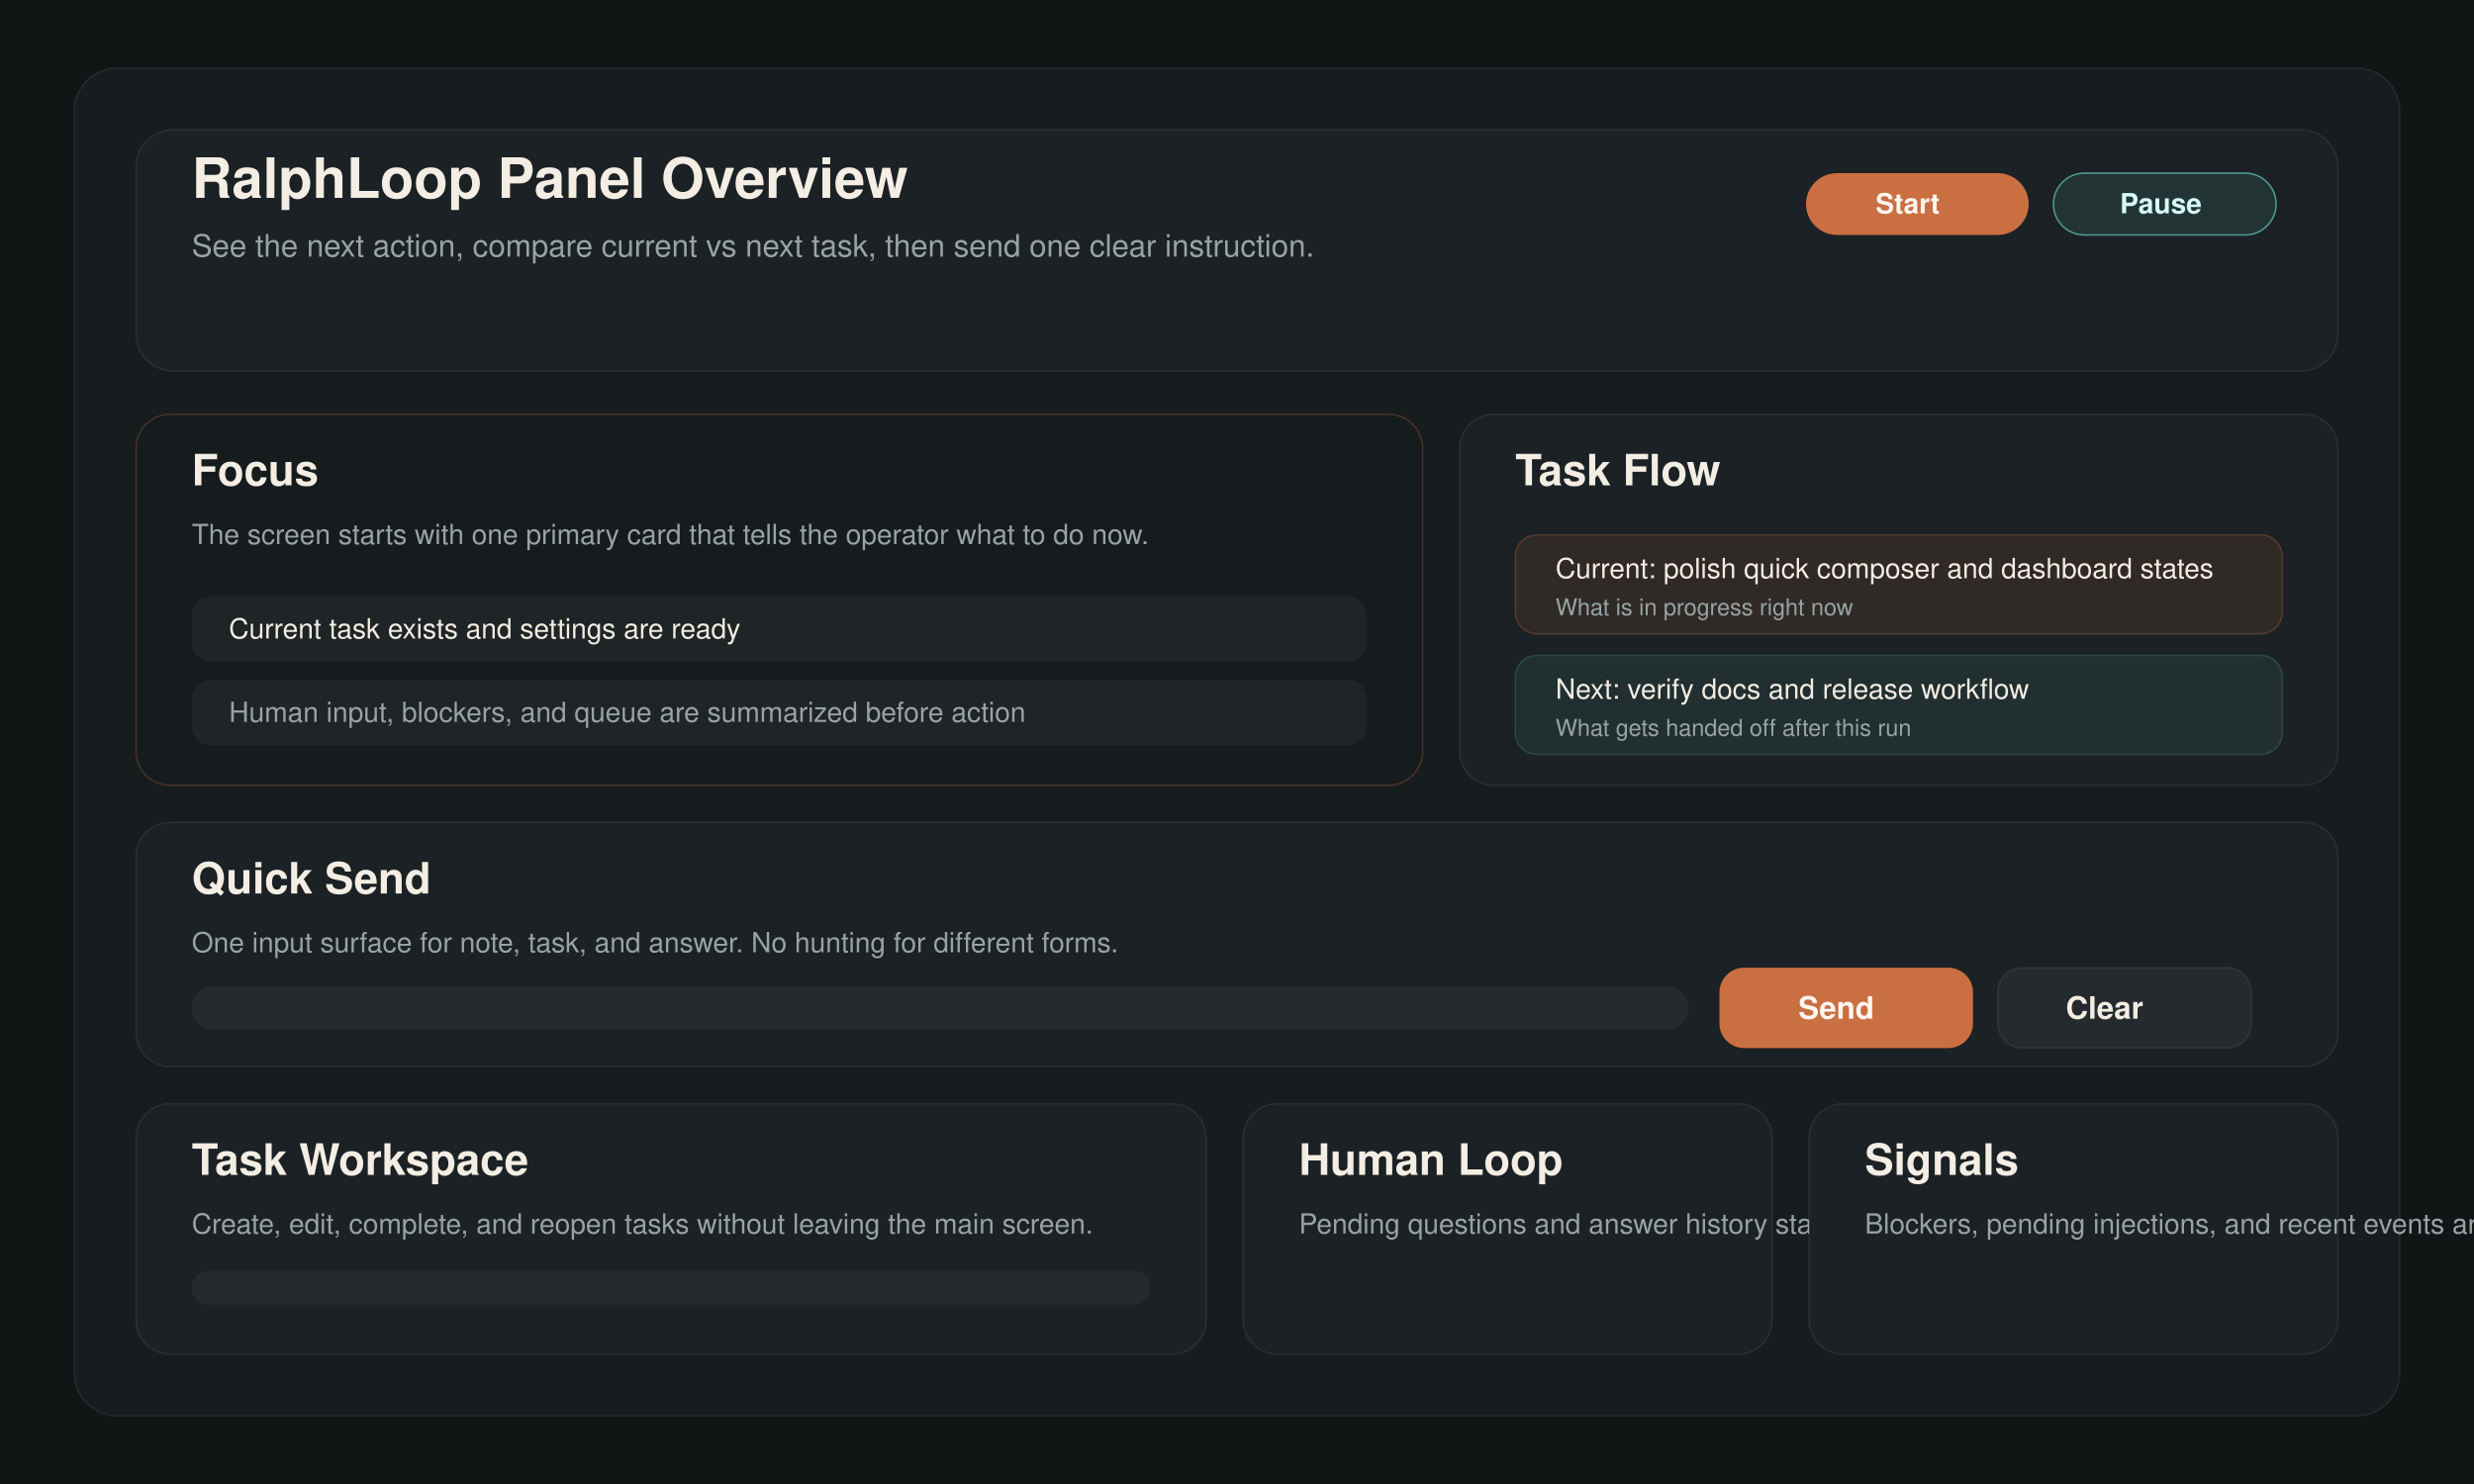
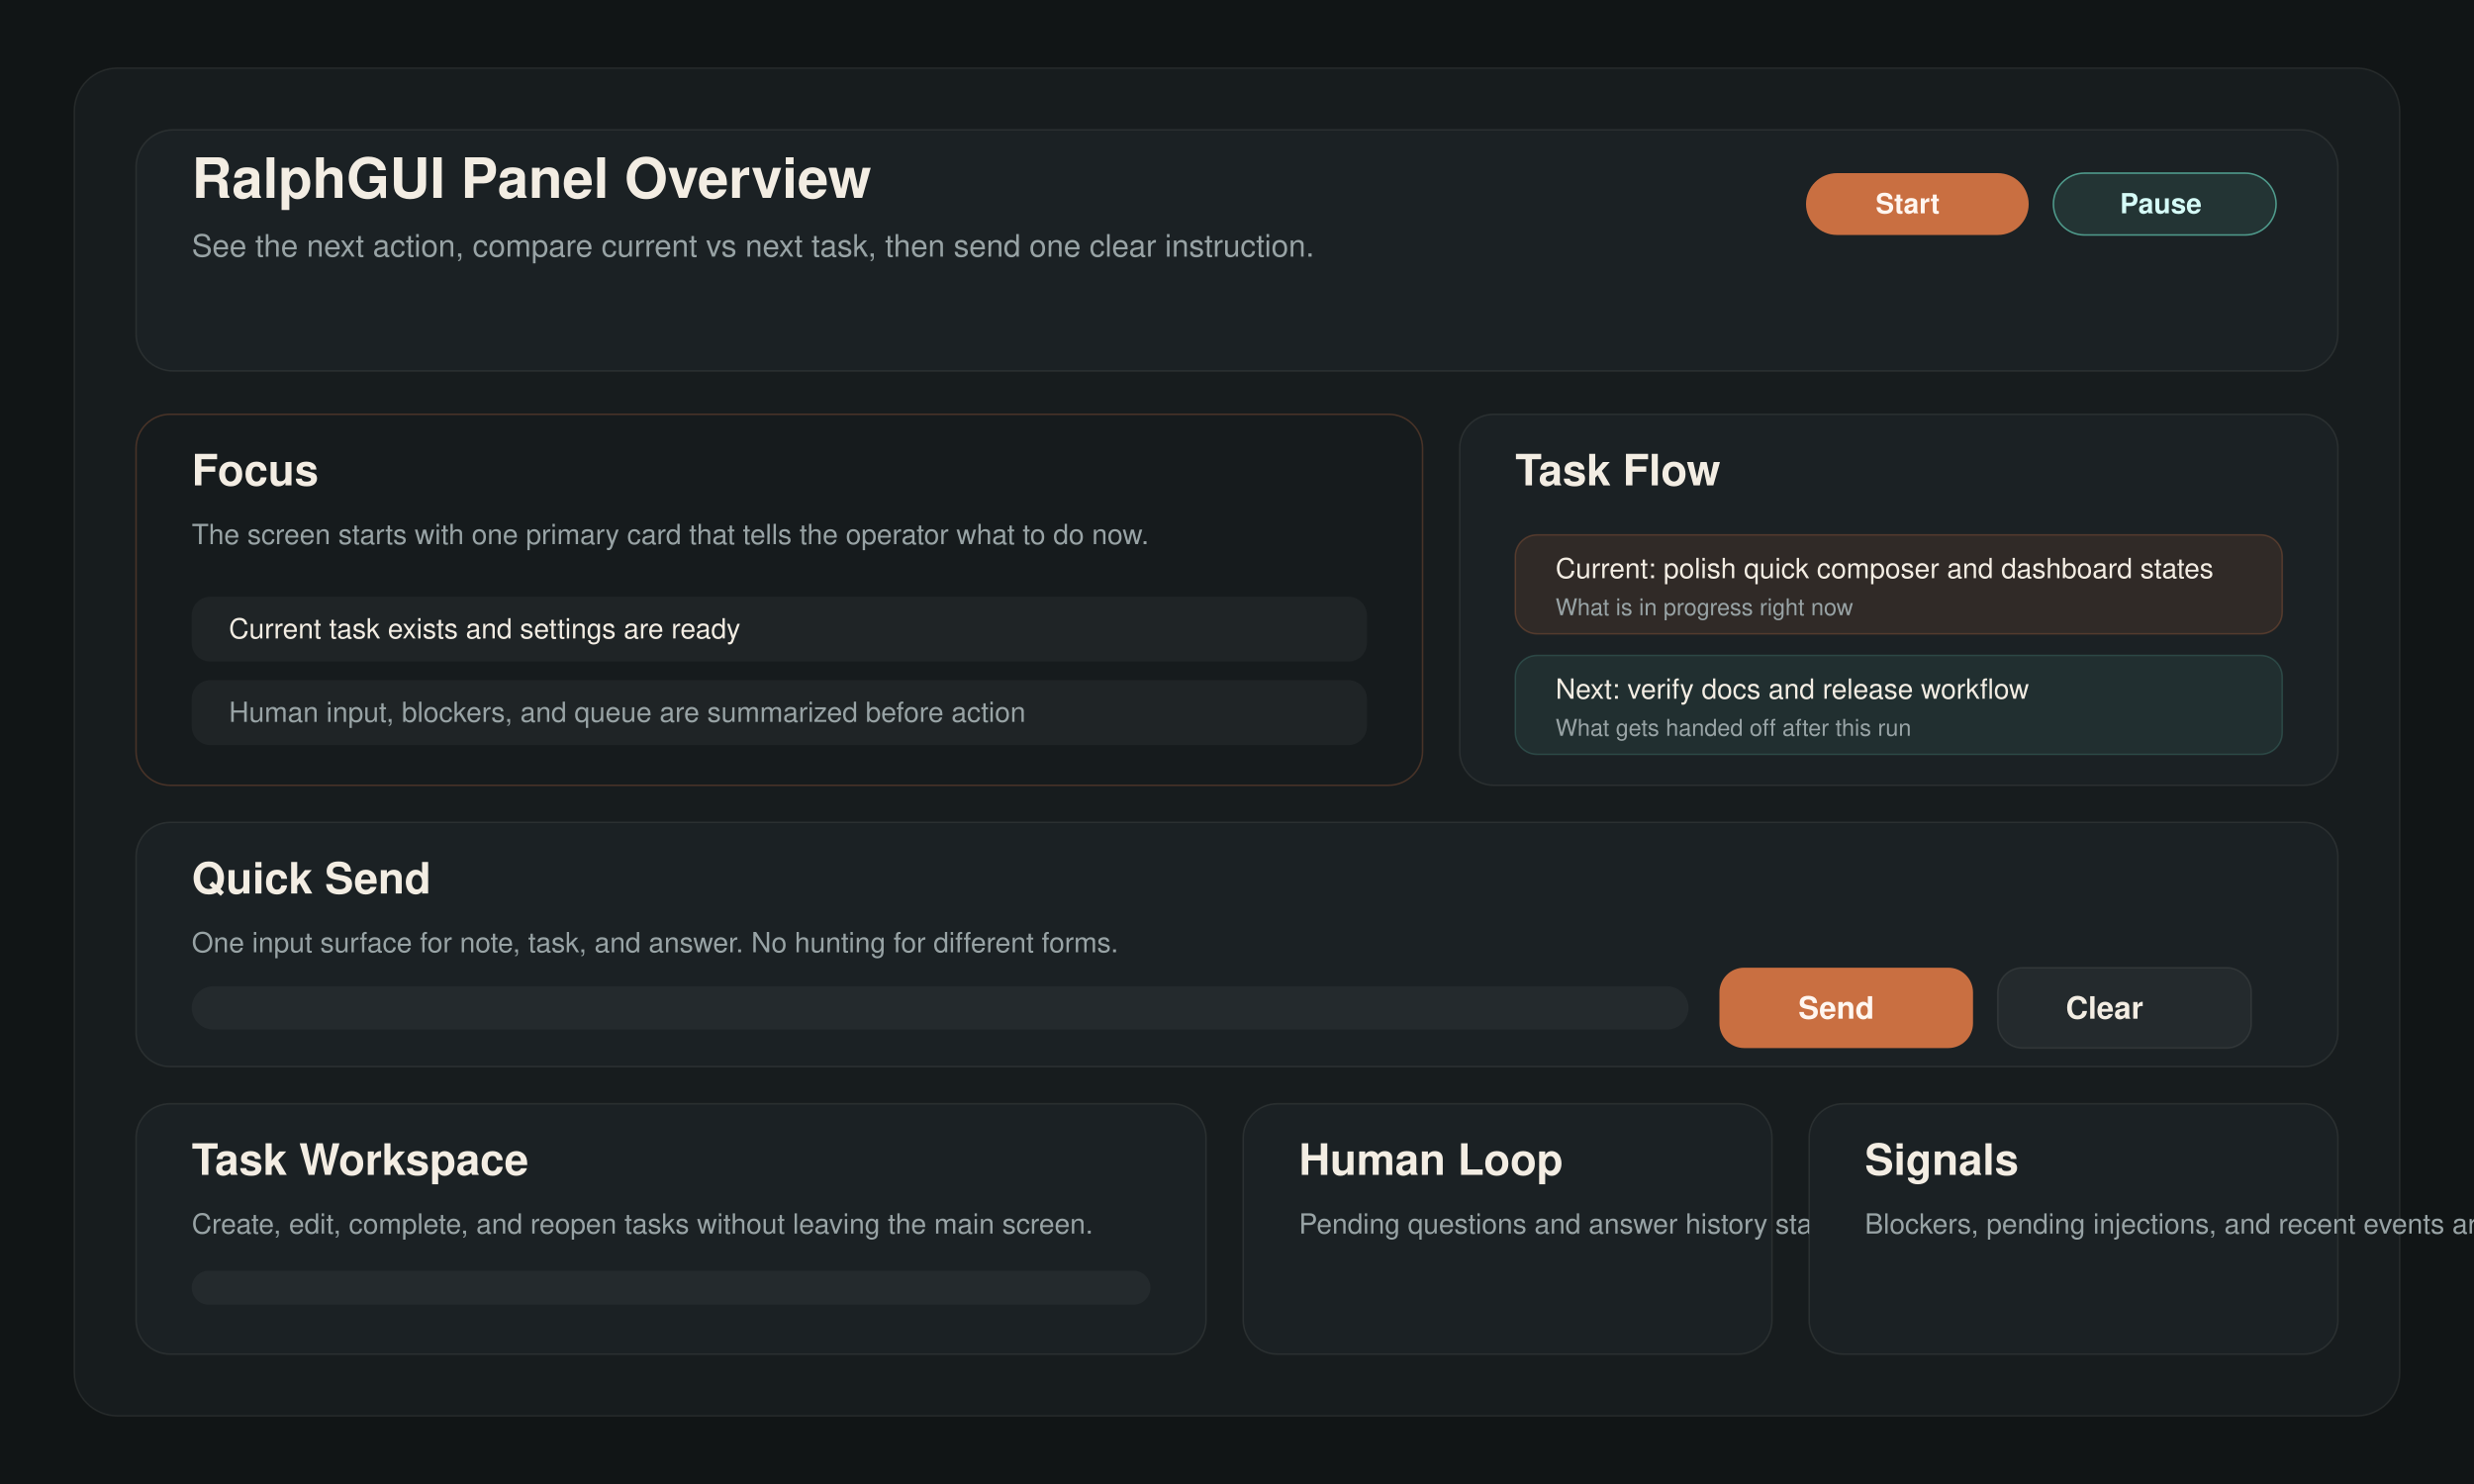
<svg xmlns="http://www.w3.org/2000/svg" width="1600" height="960" viewBox="0 0 1600 960" fill="none">
  <rect width="1600" height="960" fill="#111516" />
  <rect x="48" y="44" width="1504" height="872" rx="28" fill="#171C1E" stroke="#F3EDE3" stroke-opacity="0.08" />
  <rect x="88" y="84" width="1424" height="156" rx="24" fill="#1B2124" stroke="#F3EDE3" stroke-opacity="0.08" />
-   <text x="124" y="128" fill="#F3EDE3" font-size="36" font-family="Helvetica, Arial, sans-serif" font-weight="700">RalphLoop Panel Overview</text>
+   <text x="124" y="128" fill="#F3EDE3" font-size="36" font-family="Helvetica, Arial, sans-serif" font-weight="700">RalphGUI Panel Overview</text>
  <text x="124" y="166" fill="#98A3A5" font-size="20" font-family="Helvetica, Arial, sans-serif">See the next action, compare current vs next task, then send one clear instruction.</text>
  <rect x="1168" y="112" width="144" height="40" rx="20" fill="#C96F41" />
  <text x="1213" y="138" fill="#FFF6F0" font-size="18" font-family="Helvetica, Arial, sans-serif" font-weight="700">Start</text>
  <rect x="1328" y="112" width="144" height="40" rx="20" fill="#4F9B8C" fill-opacity="0.16" stroke="#4F9B8C" />
  <text x="1371" y="138" fill="#D5FBF7" font-size="18" font-family="Helvetica, Arial, sans-serif" font-weight="700">Pause</text>
  <rect x="88" y="268" width="832" height="240" rx="22" fill="#161B1D" stroke="#C96F41" stroke-opacity="0.28" />
  <text x="124" y="314" fill="#F3EDE3" font-size="28" font-family="Helvetica, Arial, sans-serif" font-weight="700">Focus</text>
  <text x="124" y="352" fill="#98A3A5" font-size="18" font-family="Helvetica, Arial, sans-serif">The screen starts with one primary card that tells the operator what to do now.</text>
  <rect x="124" y="386" width="760" height="42" rx="12" fill="#FFFFFF" fill-opacity="0.04" />
  <text x="148" y="413" fill="#F3EDE3" font-size="18" font-family="Helvetica, Arial, sans-serif">Current task exists and settings are ready</text>
  <rect x="124" y="440" width="760" height="42" rx="12" fill="#FFFFFF" fill-opacity="0.04" />
  <text x="148" y="467" fill="#98A3A5" font-size="18" font-family="Helvetica, Arial, sans-serif">Human input, blockers, and queue are summarized before action</text>
  <rect x="944" y="268" width="568" height="240" rx="22" fill="#1B2124" stroke="#F3EDE3" stroke-opacity="0.08" />
  <text x="980" y="314" fill="#F3EDE3" font-size="28" font-family="Helvetica, Arial, sans-serif" font-weight="700">Task Flow</text>
  <rect x="980" y="346" width="496" height="64" rx="14" fill="#C96F41" fill-opacity="0.12" stroke="#C96F41" stroke-opacity="0.28" />
  <text x="1006" y="374" fill="#F3EDE3" font-size="18" font-family="Helvetica, Arial, sans-serif">Current: polish quick composer and dashboard states</text>
  <text x="1006" y="398" fill="#98A3A5" font-size="15" font-family="Helvetica, Arial, sans-serif">What is in progress right now</text>
  <rect x="980" y="424" width="496" height="64" rx="14" fill="#4F9B8C" fill-opacity="0.12" stroke="#4F9B8C" stroke-opacity="0.28" />
  <text x="1006" y="452" fill="#F3EDE3" font-size="18" font-family="Helvetica, Arial, sans-serif">Next: verify docs and release workflow</text>
  <text x="1006" y="476" fill="#98A3A5" font-size="15" font-family="Helvetica, Arial, sans-serif">What gets handed off after this run</text>
  <rect x="88" y="532" width="1424" height="158" rx="22" fill="#1B2124" stroke="#F3EDE3" stroke-opacity="0.08" />
  <text x="124" y="578" fill="#F3EDE3" font-size="28" font-family="Helvetica, Arial, sans-serif" font-weight="700">Quick Send</text>
  <text x="124" y="616" fill="#98A3A5" font-size="18" font-family="Helvetica, Arial, sans-serif">One input surface for note, task, and answer. No hunting for different forms.</text>
  <rect x="124" y="638" width="968" height="28" rx="14" fill="#FFFFFF" fill-opacity="0.04" />
  <rect x="1112" y="626" width="164" height="52" rx="16" fill="#C96F41" />
  <text x="1163" y="659" fill="#FFF6F0" font-size="20" font-family="Helvetica, Arial, sans-serif" font-weight="700">Send</text>
  <rect x="1292" y="626" width="164" height="52" rx="16" fill="#FFFFFF" fill-opacity="0.04" stroke="#F3EDE3" stroke-opacity="0.08" />
  <text x="1336" y="659" fill="#F3EDE3" font-size="20" font-family="Helvetica, Arial, sans-serif" font-weight="700">Clear</text>
  <rect x="88" y="714" width="692" height="162" rx="22" fill="#1B2124" stroke="#F3EDE3" stroke-opacity="0.08" />
  <text x="124" y="760" fill="#F3EDE3" font-size="28" font-family="Helvetica, Arial, sans-serif" font-weight="700">Task Workspace</text>
  <text x="124" y="798" fill="#98A3A5" font-size="18" font-family="Helvetica, Arial, sans-serif">Create, edit, complete, and reopen tasks without leaving the main screen.</text>
  <rect x="124" y="822" width="620" height="22" rx="11" fill="#FFFFFF" fill-opacity="0.04" />
  <rect x="804" y="714" width="342" height="162" rx="22" fill="#1B2124" stroke="#F3EDE3" stroke-opacity="0.08" />
  <text x="840" y="760" fill="#F3EDE3" font-size="28" font-family="Helvetica, Arial, sans-serif" font-weight="700">Human Loop</text>
  <text x="840" y="798" fill="#98A3A5" font-size="18" font-family="Helvetica, Arial, sans-serif">Pending questions and answer history stay visible but secondary.</text>
  <rect x="1170" y="714" width="342" height="162" rx="22" fill="#1B2124" stroke="#F3EDE3" stroke-opacity="0.08" />
  <text x="1206" y="760" fill="#F3EDE3" font-size="28" font-family="Helvetica, Arial, sans-serif" font-weight="700">Signals</text>
  <text x="1206" y="798" fill="#98A3A5" font-size="18" font-family="Helvetica, Arial, sans-serif">Blockers, pending injections, and recent events are grouped by urgency.</text>
</svg>
